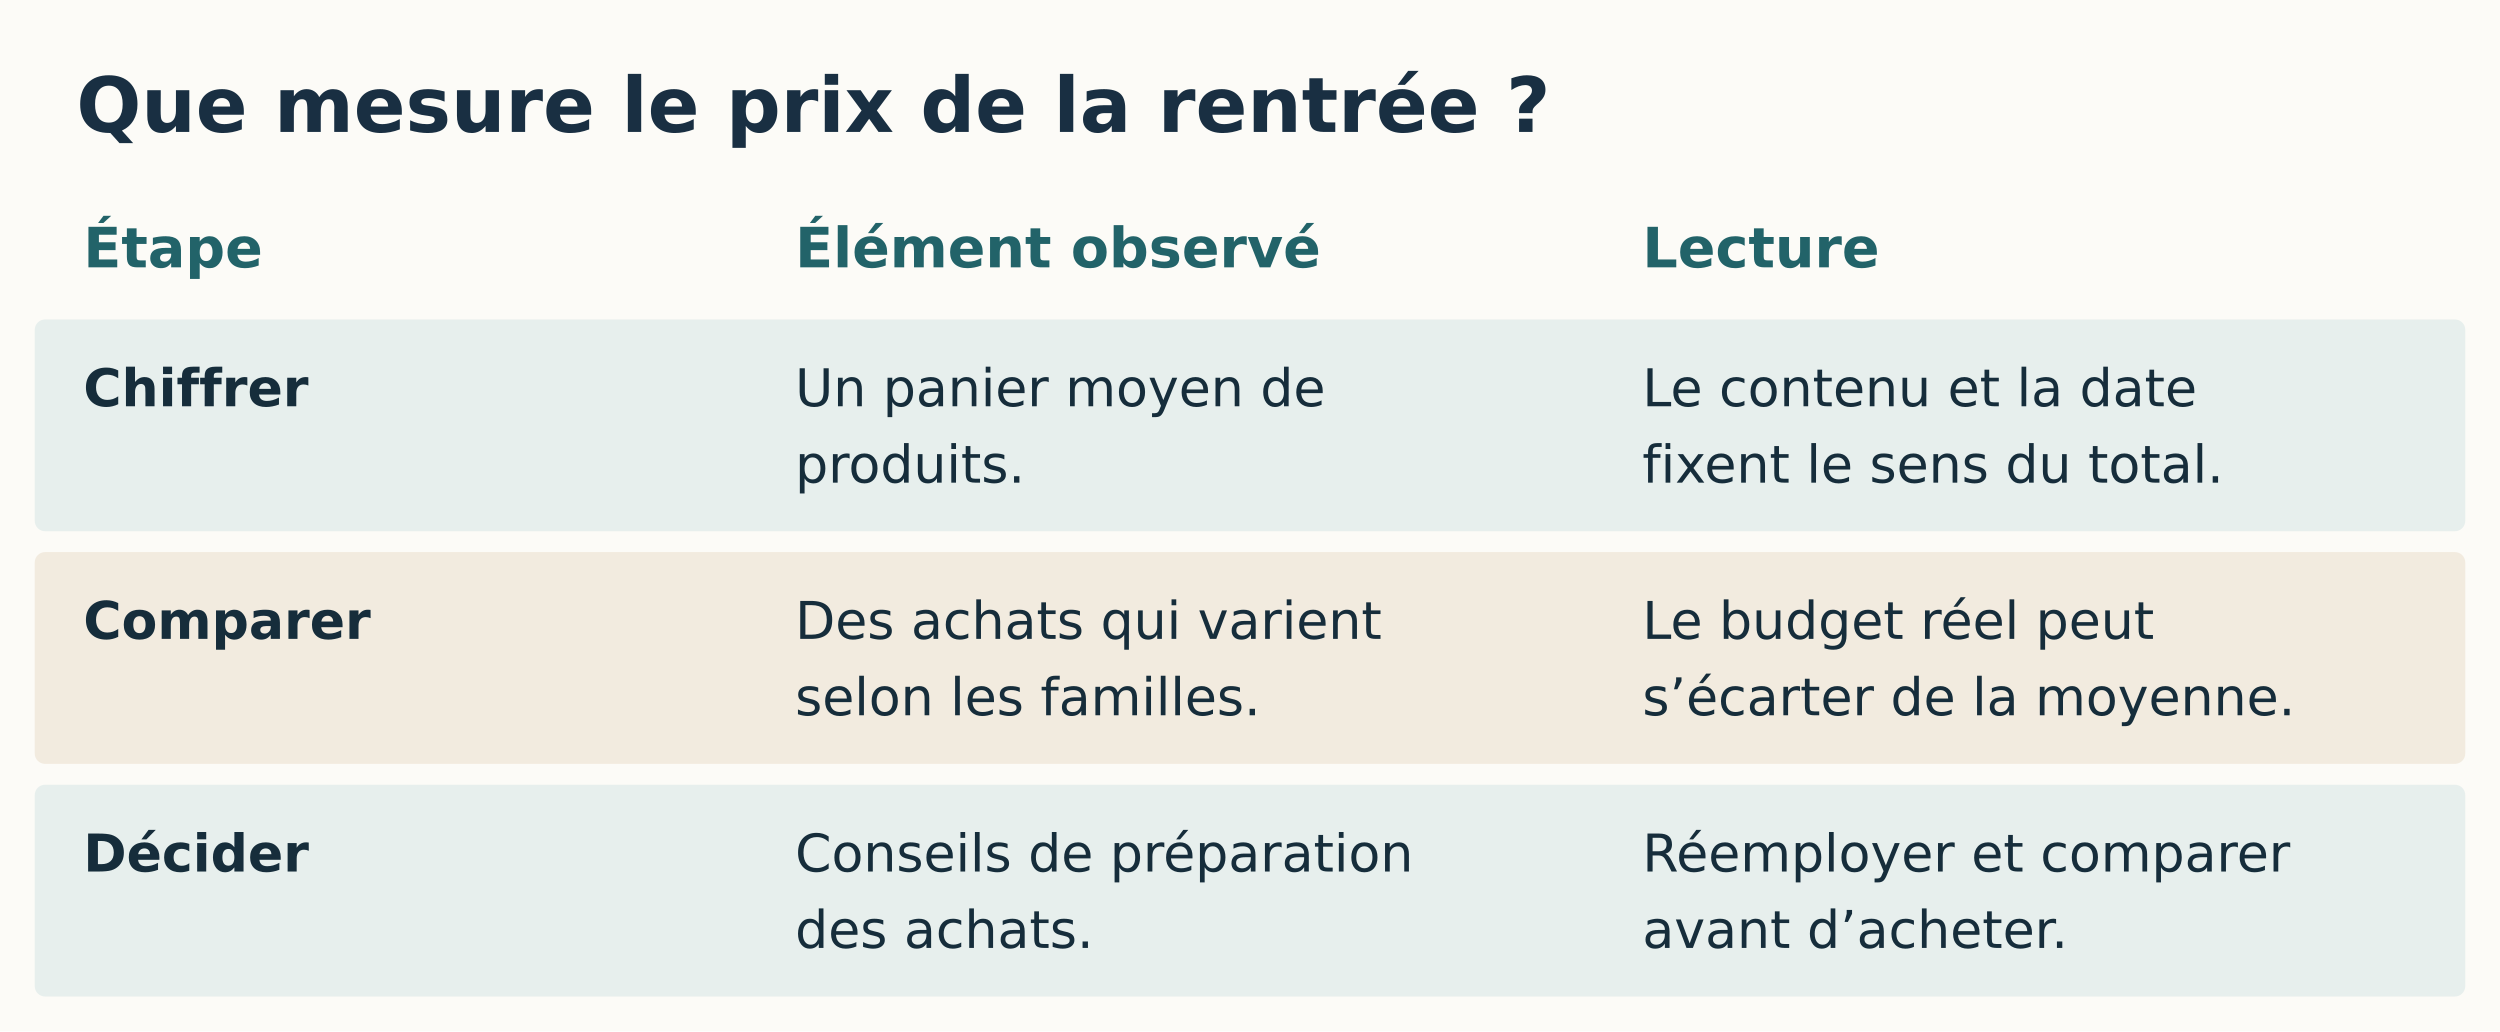
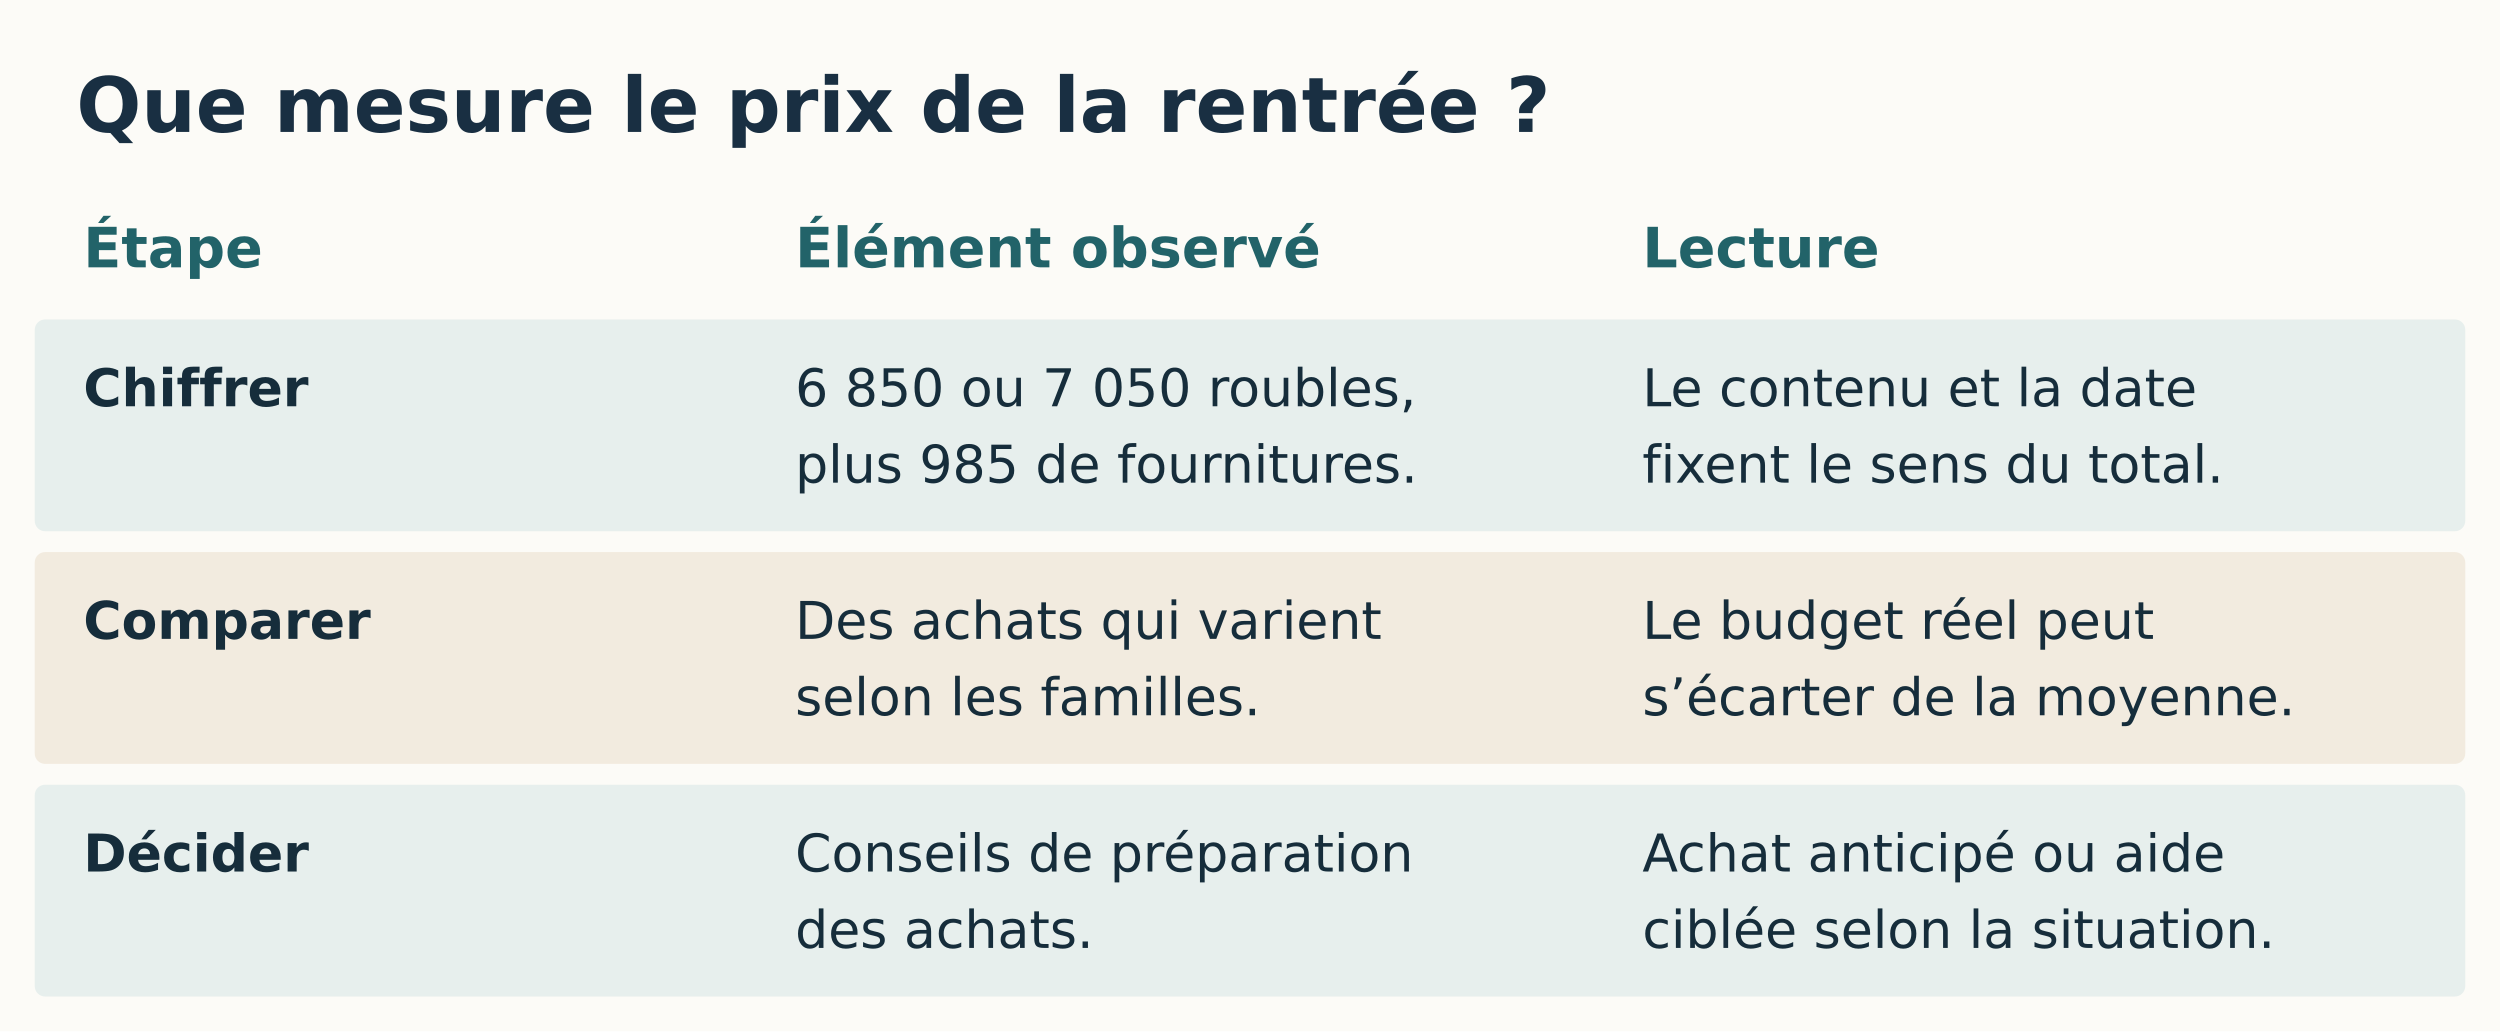
<svg xmlns="http://www.w3.org/2000/svg" width="720" height="297" viewBox="0 0 720 297" role="img" aria-labelledby="titre description">
  <rect width="720" height="297" fill="#fcfbf7" />
  <g font-family="DejaVu Sans, sans-serif">
    <text x="22" y="38" font-size="22" font-weight="700" fill="#192f42">Que mesure le prix de la rentrée ?</text>
    <text x="24" y="77" font-size="16" font-weight="700" fill="#226369">Étape</text>
    <text x="229" y="77" font-size="16" font-weight="700" fill="#226369">Élément observé</text>
    <text x="473" y="77" font-size="16" font-weight="700" fill="#226369">Lecture</text>
    <rect x="10" y="92" width="700" height="61" rx="3" fill="#e7efed" />
    <text x="24" y="117" font-size="15" font-weight="700" fill="#162d3b">Chiffrer</text>
-     <text x="229" y="117" font-size="15" font-weight="400" fill="#162d3b">Un panier moyen de</text>
-     <text x="229" y="139" font-size="15" font-weight="400" fill="#162d3b">produits.</text>
+     <text x="229" y="117" font-size="15" font-weight="400" fill="#162d3b">6 850 ou 7 050 roubles,</text>
+     <text x="229" y="139" font-size="15" font-weight="400" fill="#162d3b">plus 985 de fournitures.</text>
    <text x="473" y="117" font-size="15" font-weight="400" fill="#162d3b">Le contenu et la date</text>
    <text x="473" y="139" font-size="15" font-weight="400" fill="#162d3b">fixent le sens du total.</text>
    <rect x="10" y="159" width="700" height="61" rx="3" fill="#f2ebdf" />
    <text x="24" y="184" font-size="15" font-weight="700" fill="#162d3b">Comparer</text>
    <text x="229" y="184" font-size="15" font-weight="400" fill="#162d3b">Des achats qui varient</text>
    <text x="229" y="206" font-size="15" font-weight="400" fill="#162d3b">selon les familles.</text>
    <text x="473" y="184" font-size="15" font-weight="400" fill="#162d3b">Le budget réel peut</text>
    <text x="473" y="206" font-size="15" font-weight="400" fill="#162d3b">s’écarter de la moyenne.</text>
    <rect x="10" y="226" width="700" height="61" rx="3" fill="#e7efed" />
    <text x="24" y="251" font-size="15" font-weight="700" fill="#162d3b">Décider</text>
    <text x="229" y="251" font-size="15" font-weight="400" fill="#162d3b">Conseils de préparation</text>
    <text x="229" y="273" font-size="15" font-weight="400" fill="#162d3b">des achats.</text>
-     <text x="473" y="251" font-size="15" font-weight="400" fill="#162d3b">Réemployer et comparer</text>
-     <text x="473" y="273" font-size="15" font-weight="400" fill="#162d3b">avant d’acheter.</text>
+     <text x="473" y="251" font-size="15" font-weight="400" fill="#162d3b">Achat anticipé ou aide</text>
+     <text x="473" y="273" font-size="15" font-weight="400" fill="#162d3b">ciblée selon la situation.</text>
  </g>
</svg>
